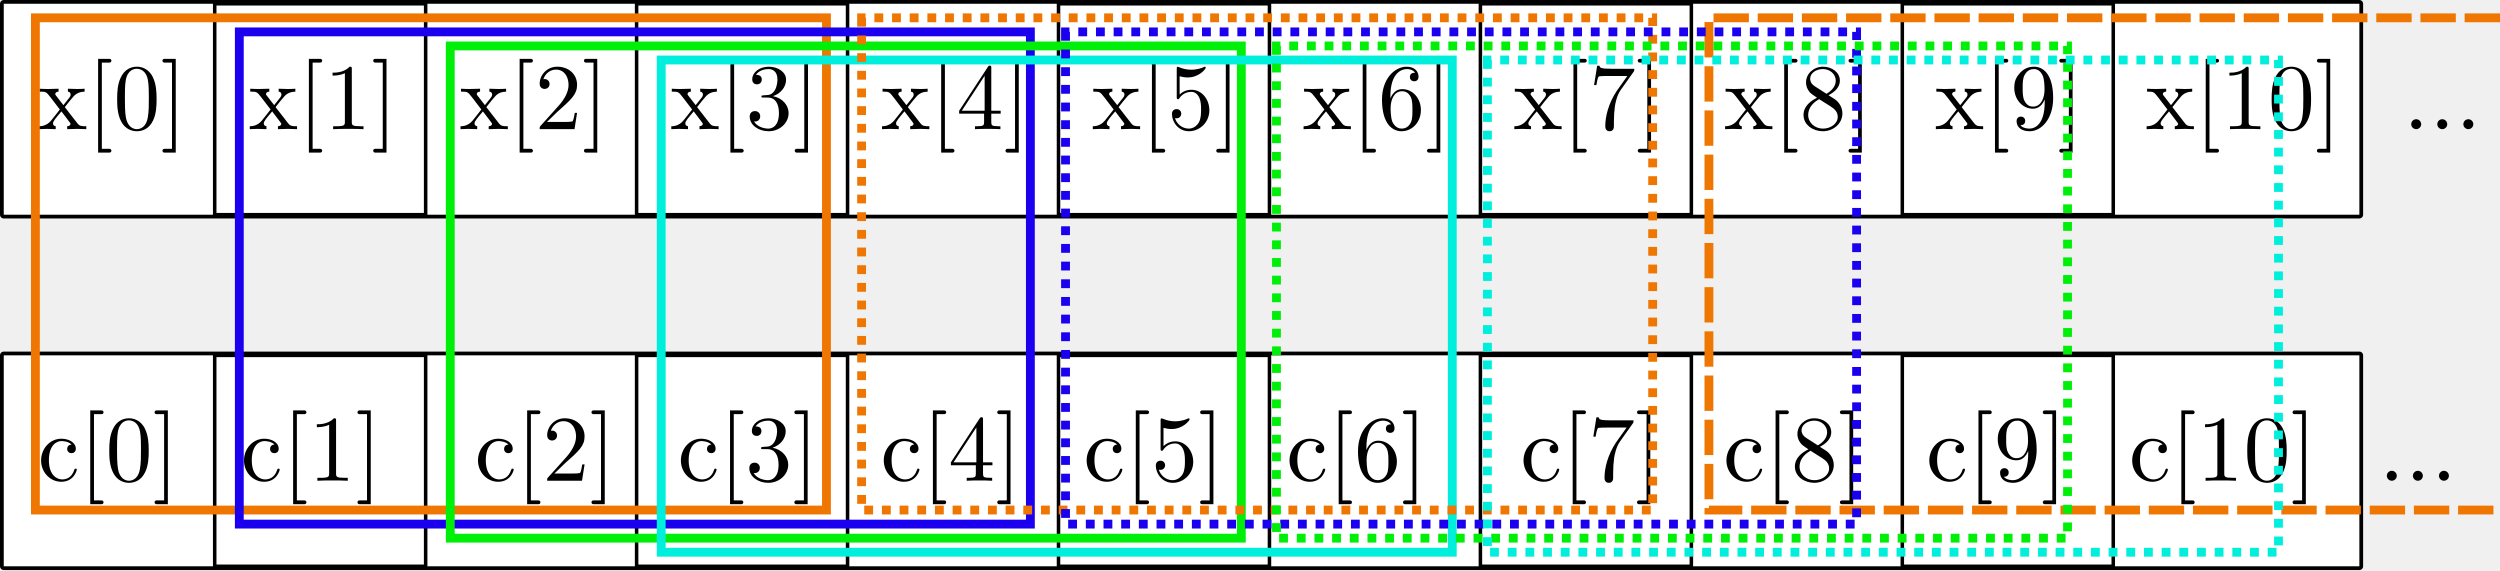
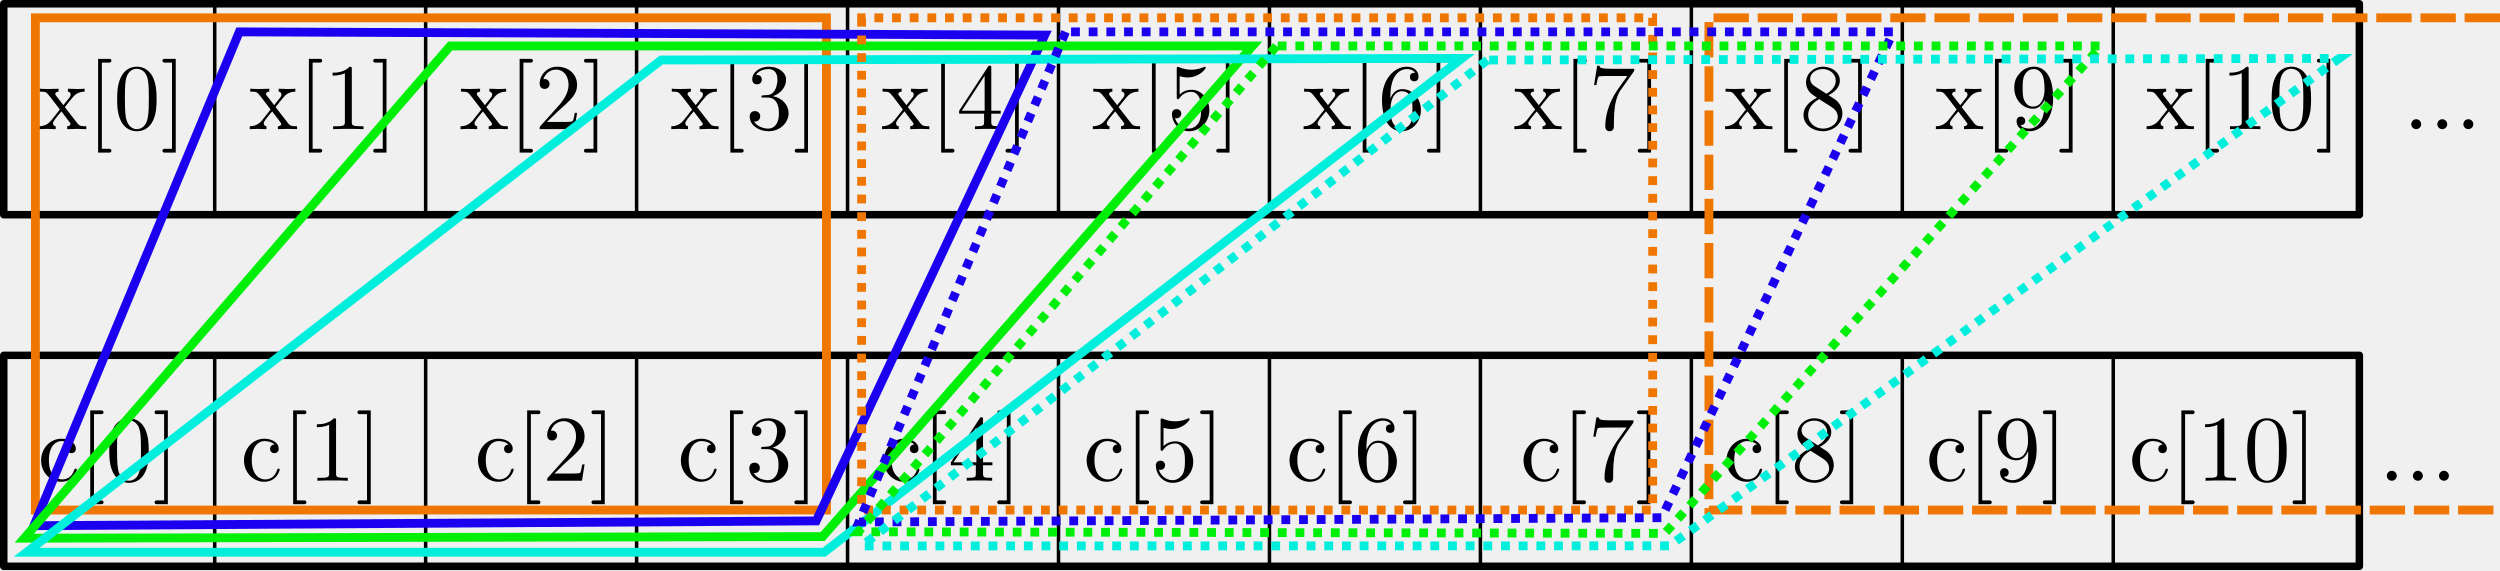
<svg xmlns="http://www.w3.org/2000/svg" width="188.137mm" height="42.898mm" viewBox="0 0 188.137 42.898" version="1.1" id="svg5">
  <defs id="defs2">
    <rect x="80" y="80" width="715.287" height="44.001" id="rect7251" />
    <rect x="80" y="80" width="715.287" height="44.001" id="rect39712" />
    <rect x="80" y="80" width="715.287" height="44.001" id="rect57304" />
    <rect x="80" y="80" width="715.287" height="44.001" id="rect57306" />
    <rect x="80" y="80" width="715.287" height="44.001" id="rect59876" />
    <rect x="80" y="80" width="715.287" height="44.001" id="rect59878" />
    <rect x="80" y="80" width="715.287" height="44.001" id="rect64895" />
    <rect x="80" y="80" width="715.287" height="44.001" id="rect64897" />
  </defs>
  <g id="layer1" transform="translate(-15.59249,-182.28)">
    <path id="rect3661" style="fill:#ffffff;stroke:#000000;stroke-width:0.565;stroke-linejoin:round;stroke-miterlimit:4;stroke-dasharray:none;paint-order:stroke fill markers" d="M 15.875,15.875 H 193.146 V 31.75 H 15.875 Z" />
    <text xml:space="preserve" transform="matrix(0.2645833,0,0,0.2645833,-2.721649,-2.381443)" id="text7249" style="font-size:26.667px;line-height:1.25;font-family:'Latin Modern Math';-inkscape-font-specification:'Latin Modern Math, Normal';white-space:pre;shape-inside:url(#rect7251)">
-       <tspan x="80" y="104.667" id="tspan66078">x[0]  x[1]  x[2]  x[3]  x[4]  x[5]  x[6]  x[7]  x[8]  x[9]  x[10]  ... </tspan>
+       <tspan x="80" y="104.667" id="tspan1035">x[0]  x[1]  x[2]  x[3]  x[4]  x[5]  x[6]  x[7]  x[8]  x[9]  x[10]  ... </tspan>
    </text>
    <path id="rect28584" style="fill:#ffffff;fill-opacity:0;stroke:#000000;stroke-width:0.265;stroke-linejoin:round;paint-order:stroke fill markers" d="M 31.75,15.875 H 47.625 V 31.75 H 31.75 Z" />
    <rect style="fill:#ffffff;fill-opacity:0;stroke:#000000;stroke-width:0.265;stroke-linejoin:round;paint-order:stroke fill markers" id="rect28809" width="15.875" height="15.875" x="63.5" y="15.875" />
    <rect style="fill:#ffffff;fill-opacity:0;stroke:#000000;stroke-width:0.265;stroke-linejoin:round;paint-order:stroke fill markers" id="rect28811" width="15.875" height="15.875" x="95.25" y="15.875" />
    <rect style="fill:#ffffff;fill-opacity:0;stroke:#000000;stroke-width:0.265;stroke-linejoin:round;paint-order:stroke fill markers" id="rect28813" width="15.875" height="15.875" x="127" y="15.875" />
    <rect style="fill:#ffffff;fill-opacity:0;stroke:#000000;stroke-width:0.265;stroke-linejoin:round;paint-order:stroke fill markers" id="rect28815" width="15.875" height="15.875" x="158.75" y="15.875" />
    <path id="path39698" style="fill:#ffffff;stroke:#000000;stroke-width:0.565;stroke-linejoin:round;stroke-miterlimit:4;stroke-dasharray:none;paint-order:stroke fill markers" d="m 15.875,42.333 h 177.271 v 15.875 H 15.875 Z" />
    <text xml:space="preserve" transform="matrix(0.2645833,0,0,0.2645833,-2.721649,24.07689)" id="text39700" style="font-size:26.667px;line-height:1.25;font-family:'Latin Modern Math';-inkscape-font-specification:'Latin Modern Math, Normal';white-space:pre;shape-inside:url(#rect39712)">
-       <tspan x="80" y="104.667" id="tspan66080">c[0]  c[1]   c[2]  c[3]  c[4]  c[5]  c[6]   c[7]  c[8]  c[9]  c[10]  ... </tspan>
+       <tspan x="80" y="104.667" id="tspan1037">c[0]  c[1]   c[2]  c[3]  c[4]  c[5]  c[6]   c[7]  c[8]  c[9]  c[10]  ... </tspan>
    </text>
    <path id="path39702" style="fill:#ffffff;fill-opacity:0;stroke:#000000;stroke-width:0.265;stroke-linejoin:round;paint-order:stroke fill markers" d="m 31.75,42.333 h 15.875 v 15.875 H 31.75 Z" />
    <rect style="fill:#ffffff;fill-opacity:0;stroke:#000000;stroke-width:0.265;stroke-linejoin:round;paint-order:stroke fill markers" id="rect39704" width="15.875" height="15.875" x="63.5" y="42.333" />
    <rect style="fill:#ffffff;fill-opacity:0;stroke:#000000;stroke-width:0.265;stroke-linejoin:round;paint-order:stroke fill markers" id="rect39706" width="15.875" height="15.875" x="95.25" y="42.333" />
    <rect style="fill:#ffffff;fill-opacity:0;stroke:#000000;stroke-width:0.265;stroke-linejoin:round;paint-order:stroke fill markers" id="rect39708" width="15.875" height="15.875" x="127" y="42.333" />
    <rect style="fill:#ffffff;fill-opacity:0;stroke:#000000;stroke-width:0.265;stroke-linejoin:round;paint-order:stroke fill markers" id="rect39710" width="15.875" height="15.875" x="158.75" y="42.333" />
    <path style="fill:none;stroke:#ef7600;stroke-width:0.665;stroke-linecap:butt;stroke-linejoin:miter;stroke-miterlimit:4;stroke-dasharray:none;stroke-opacity:1" d="m 17.198,18.521 v 37.042 l 13.229,10e-7 V 18.521 Z" id="path56714" />
    <path style="fill:none;stroke:#ef7600;stroke-width:0.665;stroke-linecap:butt;stroke-linejoin:miter;stroke-miterlimit:4;stroke-dasharray:none;stroke-opacity:1" d="m 33.073,18.521 v 37.042 l 13.229,10e-7 V 18.521 Z" id="path57139" />
    <path style="fill:none;stroke:#ef7600;stroke-width:0.665;stroke-linecap:butt;stroke-linejoin:miter;stroke-miterlimit:4;stroke-dasharray:none;stroke-opacity:1" d="m 48.948,18.521 v 37.042 l 13.229,10e-7 V 18.521 Z" id="path57141" />
    <path style="fill:none;stroke:#ef7600;stroke-width:0.665;stroke-linecap:butt;stroke-linejoin:miter;stroke-miterlimit:4;stroke-dasharray:none;stroke-opacity:1" d="m 64.823,18.521 v 37.042 l 13.229,10e-7 V 18.521 Z" id="path57143" />
    <path style="fill:none;stroke:#ef7600;stroke-width:0.665;stroke-linecap:butt;stroke-linejoin:miter;stroke-miterlimit:4;stroke-dasharray:none;stroke-opacity:1" d="m 80.698,18.521 v 37.042 l 13.229,10e-7 V 18.521 Z" id="path57174" />
    <path style="fill:none;stroke:#ef7600;stroke-width:0.665;stroke-linecap:butt;stroke-linejoin:miter;stroke-miterlimit:4;stroke-dasharray:none;stroke-opacity:1" d="m 96.573,18.521 v 37.042 l 13.229,10e-7 V 18.521 Z" id="path57206" />
    <path style="fill:none;stroke:#ef7600;stroke-width:0.665;stroke-linecap:butt;stroke-linejoin:miter;stroke-miterlimit:4;stroke-dasharray:none;stroke-opacity:1" d="m 112.448,18.521 v 37.042 l 13.229,10e-7 V 18.521 Z" id="path57208" />
    <path style="fill:none;stroke:#ef7600;stroke-width:0.665;stroke-linecap:butt;stroke-linejoin:miter;stroke-miterlimit:4;stroke-dasharray:none;stroke-opacity:1" d="m 128.323,18.521 v 37.042 l 13.229,10e-7 V 18.521 Z" id="path57210" />
    <path style="fill:none;stroke:#ef7600;stroke-width:0.665;stroke-linecap:butt;stroke-linejoin:miter;stroke-miterlimit:4;stroke-dasharray:none;stroke-opacity:1" d="m 144.198,18.521 v 37.042 l 13.229,10e-7 V 18.521 Z" id="path57212" />
    <path style="fill:none;stroke:#ef7600;stroke-width:0.665;stroke-linecap:butt;stroke-linejoin:miter;stroke-miterlimit:4;stroke-dasharray:none;stroke-opacity:1" d="m 160.073,18.521 v 37.042 l 13.229,10e-7 V 18.521 Z" id="path57214" />
    <path style="fill:none;stroke:#ef7600;stroke-width:0.728;stroke-linecap:butt;stroke-linejoin:miter;stroke-miterlimit:4;stroke-dasharray:none;stroke-opacity:1" d="m 175.948,18.521 v 37.042 l 15.875,10e-7 V 18.521 Z" id="path57216" />
    <path id="path57254" style="fill:#ffffff;stroke:#000000;stroke-width:0.565;stroke-linejoin:round;stroke-miterlimit:4;stroke-dasharray:none;paint-order:stroke fill markers" d="m 15.875,71.438 h 177.271 v 15.875 H 15.875 Z" />
    <text xml:space="preserve" transform="matrix(0.2645833,0,0,0.2645833,-2.721649,53.18106)" id="text57256" style="font-size:26.667px;line-height:1.25;font-family:'Latin Modern Math';-inkscape-font-specification:'Latin Modern Math, Normal';white-space:pre;shape-inside:url(#rect57304)">
-       <tspan x="80" y="104.667" id="tspan66082">x[0]  x[1]  x[2]  x[3]  x[4]  x[5]  x[6]  x[7]  x[8]  x[9]  x[10]  ... </tspan>
+       <tspan x="80" y="104.667" id="tspan1039">x[0]  x[1]  x[2]  x[3]  x[4]  x[5]  x[6]  x[7]  x[8]  x[9]  x[10]  ... </tspan>
    </text>
    <path id="path57258" style="fill:#ffffff;fill-opacity:0;stroke:#000000;stroke-width:0.265;stroke-linejoin:round;paint-order:stroke fill markers" d="m 31.75,71.438 h 15.875 v 15.875 H 31.75 Z" />
    <rect style="fill:#ffffff;fill-opacity:0;stroke:#000000;stroke-width:0.265;stroke-linejoin:round;paint-order:stroke fill markers" id="rect57260" width="15.875" height="15.875" x="63.5" y="71.438" />
    <rect style="fill:#ffffff;fill-opacity:0;stroke:#000000;stroke-width:0.265;stroke-linejoin:round;paint-order:stroke fill markers" id="rect57262" width="15.875" height="15.875" x="95.25" y="71.438" />
    <rect style="fill:#ffffff;fill-opacity:0;stroke:#000000;stroke-width:0.265;stroke-linejoin:round;paint-order:stroke fill markers" id="rect57264" width="15.875" height="15.875" x="127" y="71.438" />
    <rect style="fill:#ffffff;fill-opacity:0;stroke:#000000;stroke-width:0.265;stroke-linejoin:round;paint-order:stroke fill markers" id="rect57266" width="15.875" height="15.875" x="158.75" y="71.438" />
    <path id="path57268" style="fill:#ffffff;stroke:#000000;stroke-width:0.565;stroke-linejoin:round;stroke-miterlimit:4;stroke-dasharray:none;paint-order:stroke fill markers" d="M 15.875,97.896 H 193.146 V 113.771 H 15.875 Z" />
    <text xml:space="preserve" transform="matrix(0.2645833,0,0,0.2645833,-2.721649,79.63939)" id="text57270" style="font-size:26.667px;line-height:1.25;font-family:'Latin Modern Math';-inkscape-font-specification:'Latin Modern Math, Normal';white-space:pre;shape-inside:url(#rect57306)">
-       <tspan x="80" y="104.667" id="tspan66084">c[0]  c[1]   c[2]  c[3]  c[4]  c[5]  c[6]   c[7]  c[8]  c[9]  c[10]  ... </tspan>
+       <tspan x="80" y="104.667" id="tspan1041">c[0]  c[1]   c[2]  c[3]  c[4]  c[5]  c[6]   c[7]  c[8]  c[9]  c[10]  ... </tspan>
    </text>
    <path id="path57272" style="fill:#ffffff;fill-opacity:0;stroke:#000000;stroke-width:0.265;stroke-linejoin:round;paint-order:stroke fill markers" d="M 31.75,97.896 H 47.625 V 113.771 H 31.75 Z" />
    <rect style="fill:#ffffff;fill-opacity:0;stroke:#000000;stroke-width:0.265;stroke-linejoin:round;paint-order:stroke fill markers" id="rect57274" width="15.875" height="15.875" x="63.5" y="97.896" />
    <rect style="fill:#ffffff;fill-opacity:0;stroke:#000000;stroke-width:0.265;stroke-linejoin:round;paint-order:stroke fill markers" id="rect57276" width="15.875" height="15.875" x="95.25" y="97.896" />
    <rect style="fill:#ffffff;fill-opacity:0;stroke:#000000;stroke-width:0.265;stroke-linejoin:round;paint-order:stroke fill markers" id="rect57278" width="15.875" height="15.875" x="127" y="97.896" />
    <rect style="fill:#ffffff;fill-opacity:0;stroke:#000000;stroke-width:0.265;stroke-linejoin:round;paint-order:stroke fill markers" id="rect57280" width="15.875" height="15.875" x="158.75" y="97.896" />
    <path style="fill:none;stroke:#ef7600;stroke-width:0.665;stroke-linecap:butt;stroke-linejoin:miter;stroke-miterlimit:4;stroke-dasharray:none;stroke-opacity:1" d="M 80.698,74.083 V 111.125 H 140.229 V 74.083 Z" id="path57290" />
    <path style="fill:none;stroke:#ef7600;stroke-width:0.665;stroke-linecap:butt;stroke-linejoin:miter;stroke-miterlimit:4;stroke-dasharray:none;stroke-opacity:1" d="m 203.729,74.083 -59.531,10e-7 V 111.125 h 59.531" id="path57298" />
    <path style="fill:none;stroke:#ef7600;stroke-width:0.665;stroke-linecap:butt;stroke-linejoin:miter;stroke-miterlimit:4;stroke-dasharray:none;stroke-opacity:1" d="M 18.256,74.083 V 111.125 H 77.787 V 74.083 Z" id="path58644" />
    <path id="path59842" style="fill:#ffffff;stroke:#000000;stroke-width:0.565;stroke-linejoin:round;stroke-miterlimit:4;stroke-dasharray:none;paint-order:stroke fill markers" d="m 15.875,124.354 h 177.271 v 15.875 H 15.875 Z" />
    <text xml:space="preserve" transform="matrix(0.2645833,0,0,0.2645833,-2.721649,106.0977)" id="text59844" style="font-size:26.667px;line-height:1.25;font-family:'Latin Modern Math';-inkscape-font-specification:'Latin Modern Math, Normal';white-space:pre;shape-inside:url(#rect59876)">
-       <tspan x="80" y="104.667" id="tspan66086">x[0]  x[1]  x[2]  x[3]  x[4]  x[5]  x[6]  x[7]  x[8]  x[9]  x[10]  ... </tspan>
+       <tspan x="80" y="104.667" id="tspan1043">x[0]  x[1]  x[2]  x[3]  x[4]  x[5]  x[6]  x[7]  x[8]  x[9]  x[10]  ... </tspan>
    </text>
    <path id="path59846" style="fill:#ffffff;fill-opacity:0;stroke:#000000;stroke-width:0.265;stroke-linejoin:round;paint-order:stroke fill markers" d="m 31.75,124.354 h 15.875 v 15.875 H 31.75 Z" />
    <rect style="fill:#ffffff;fill-opacity:0;stroke:#000000;stroke-width:0.265;stroke-linejoin:round;paint-order:stroke fill markers" id="rect59848" width="15.875" height="15.875" x="63.5" y="124.354" />
    <rect style="fill:#ffffff;fill-opacity:0;stroke:#000000;stroke-width:0.265;stroke-linejoin:round;paint-order:stroke fill markers" id="rect59850" width="15.875" height="15.875" x="95.25" y="124.354" />
    <rect style="fill:#ffffff;fill-opacity:0;stroke:#000000;stroke-width:0.265;stroke-linejoin:round;paint-order:stroke fill markers" id="rect59852" width="15.875" height="15.875" x="127" y="124.354" />
    <rect style="fill:#ffffff;fill-opacity:0;stroke:#000000;stroke-width:0.265;stroke-linejoin:round;paint-order:stroke fill markers" id="rect59854" width="15.875" height="15.875" x="158.75" y="124.354" />
    <path id="path59856" style="fill:#ffffff;stroke:#000000;stroke-width:0.565;stroke-linejoin:round;stroke-miterlimit:4;stroke-dasharray:none;paint-order:stroke fill markers" d="m 15.875,150.812 h 177.271 v 15.875 H 15.875 Z" />
    <text xml:space="preserve" transform="matrix(0.2645833,0,0,0.2645833,-2.721649,132.5561)" id="text59858" style="font-size:26.667px;line-height:1.25;font-family:'Latin Modern Math';-inkscape-font-specification:'Latin Modern Math, Normal';white-space:pre;shape-inside:url(#rect59878)">
-       <tspan x="80" y="104.667" id="tspan66088">c[0]  c[1]   c[2]  c[3]  c[4]  c[5]  c[6]   c[7]  c[8]  c[9]  c[10]  ... </tspan>
+       <tspan x="80" y="104.667" id="tspan1045">c[0]  c[1]   c[2]  c[3]  c[4]  c[5]  c[6]   c[7]  c[8]  c[9]  c[10]  ... </tspan>
    </text>
    <path id="path59860" style="fill:#ffffff;fill-opacity:0;stroke:#000000;stroke-width:0.265;stroke-linejoin:round;paint-order:stroke fill markers" d="m 31.75,150.812 h 15.875 v 15.875 H 31.75 Z" />
    <rect style="fill:#ffffff;fill-opacity:0;stroke:#000000;stroke-width:0.265;stroke-linejoin:round;paint-order:stroke fill markers" id="rect59862" width="15.875" height="15.875" x="63.5" y="150.812" />
    <rect style="fill:#ffffff;fill-opacity:0;stroke:#000000;stroke-width:0.265;stroke-linejoin:round;paint-order:stroke fill markers" id="rect59864" width="15.875" height="15.875" x="95.25" y="150.812" />
    <rect style="fill:#ffffff;fill-opacity:0;stroke:#000000;stroke-width:0.265;stroke-linejoin:round;paint-order:stroke fill markers" id="rect59866" width="15.875" height="15.875" x="127" y="150.812" />
    <rect style="fill:#ffffff;fill-opacity:0;stroke:#000000;stroke-width:0.265;stroke-linejoin:round;paint-order:stroke fill markers" id="rect59868" width="15.875" height="15.875" x="158.75" y="150.812" />
    <path style="fill:none;stroke:#ef7600;stroke-width:0.665;stroke-linecap:butt;stroke-linejoin:miter;stroke-miterlimit:4;stroke-dasharray:none;stroke-opacity:1" d="m 203.729,127 h -59.531 v 37.042 l 13.229,1e-5 v -26.458 h 46.302" id="path59872" />
    <path style="fill:none;stroke:#ef7600;stroke-width:0.665;stroke-linecap:butt;stroke-linejoin:miter;stroke-miterlimit:4;stroke-dasharray:none;stroke-opacity:1" d="m 17.198,125.677 v 39.688 h 11.906 v -29.104 h 48.948 v -10.583 z" id="path59874" />
    <path style="fill:none;stroke:#1b00ef;stroke-width:0.665;stroke-linecap:butt;stroke-linejoin:miter;stroke-miterlimit:4;stroke-dasharray:none;stroke-opacity:1" d="m 33.073,127 v 38.365 h 11.906 V 137.583 H 93.927 V 127 Z" id="path61575" />
    <path style="fill:none;stroke:#00ef09;stroke-width:0.665;stroke-linecap:butt;stroke-linejoin:miter;stroke-miterlimit:4;stroke-dasharray:none;stroke-opacity:1" d="m 50.006,128.323 v 37.042 h 12.171 v -26.458 l 47.36,0.259 v -10.842 z" id="path61577" />
    <path style="fill:none;stroke:#00efdd;stroke-width:0.665;stroke-linecap:butt;stroke-linejoin:miter;stroke-miterlimit:4;stroke-dasharray:none;stroke-opacity:1" d="m 64.823,129.646 v 35.719 h 12.03 l -0.124,-25.135 h 48.948 v -10.583 z" id="path61579" />
    <path style="fill:none;stroke:#ef7600;stroke-width:0.665;stroke-linecap:butt;stroke-linejoin:miter;stroke-miterlimit:4;stroke-dasharray:none;stroke-opacity:1" d="M 80.433,125.412 V 165.1 h 11.906 V 135.996 H 141.287 V 125.412 Z" id="path64677" />
    <path style="fill:none;stroke:#1b00ef;stroke-width:0.665;stroke-linecap:butt;stroke-linejoin:miter;stroke-miterlimit:4;stroke-dasharray:none;stroke-opacity:1" d="M 96.308,126.735 V 165.1 h 11.906 v -27.781 h 48.948 v -10.583 z" id="path64679" />
    <path style="fill:none;stroke:#00ef09;stroke-width:0.665;stroke-linecap:butt;stroke-linejoin:miter;stroke-miterlimit:4;stroke-dasharray:none;stroke-opacity:1" d="M 113.242,128.058 V 165.1 h 12.171 v -26.458 l 47.36,0.259 v -10.842 z" id="path64681" />
    <path style="fill:none;stroke:#00efdd;stroke-width:0.665;stroke-linecap:butt;stroke-linejoin:miter;stroke-miterlimit:4;stroke-dasharray:none;stroke-opacity:1" d="M 128.058,129.381 V 165.1 h 12.03 l -0.124,-25.135 h 48.948 v -10.583 z" id="path64683" />
-     <path id="path64861" style="fill:#ffffff;stroke:#000000;stroke-width:0.565;stroke-linejoin:round;stroke-miterlimit:4;stroke-dasharray:none;paint-order:stroke fill markers" d="M 15.875,182.563 H 193.146 v 15.875 H 15.875 Z" />
+     <path id="path64861" style="fill:none;stroke:#000000;stroke-width:0.565;stroke-linejoin:round;stroke-miterlimit:4;stroke-dasharray:none;paint-order:stroke fill markers" d="M 15.875,182.563 H 193.146 v 15.875 H 15.875 Z" />
    <text xml:space="preserve" transform="matrix(0.2645833,0,0,0.2645833,-2.721655,164.3061)" id="text64863" style="font-size:26.667px;line-height:1.25;font-family:'Latin Modern Math';-inkscape-font-specification:'Latin Modern Math, Normal';white-space:pre;shape-inside:url(#rect64895)">
-       <tspan x="80" y="104.667" id="tspan66090">x[0]  x[1]  x[2]  x[3]  x[4]  x[5]  x[6]  x[7]  x[8]  x[9]  x[10]  ... </tspan>
+       <tspan x="80" y="104.667" id="tspan1047">x[0]  x[1]  x[2]  x[3]  x[4]  x[5]  x[6]  x[7]  x[8]  x[9]  x[10]  ... </tspan>
    </text>
-     <path id="path64865" style="fill:#ffffff;fill-opacity:0;stroke:#000000;stroke-width:0.265;stroke-linejoin:round;paint-order:stroke fill markers" d="m 31.75,182.563 h 15.875 v 15.875 h -15.875 z" />
-     <rect style="fill:#ffffff;fill-opacity:0;stroke:#000000;stroke-width:0.265;stroke-linejoin:round;paint-order:stroke fill markers" id="rect64867" width="15.875" height="15.875" x="63.5" y="182.562" />
-     <rect style="fill:#ffffff;fill-opacity:0;stroke:#000000;stroke-width:0.265;stroke-linejoin:round;paint-order:stroke fill markers" id="rect64869" width="15.875" height="15.875" x="95.25" y="182.562" />
-     <rect style="fill:#ffffff;fill-opacity:0;stroke:#000000;stroke-width:0.265;stroke-linejoin:round;paint-order:stroke fill markers" id="rect64871" width="15.875" height="15.875" x="127" y="182.562" />
-     <rect style="fill:#ffffff;fill-opacity:0;stroke:#000000;stroke-width:0.265;stroke-linejoin:round;paint-order:stroke fill markers" id="rect64873" width="15.875" height="15.875" x="158.75" y="182.562" />
-     <path id="path64875" style="fill:#ffffff;stroke:#000000;stroke-width:0.565;stroke-linejoin:round;stroke-miterlimit:4;stroke-dasharray:none;paint-order:stroke fill markers" d="M 15.875,209.021 H 193.146 v 15.875 H 15.875 Z" />
+     <path id="path64865" style="fill:none;fill-opacity:0;stroke:#000000;stroke-width:0.265;stroke-linejoin:round;paint-order:stroke fill markers" d="m 31.75,182.563 h 15.875 v 15.875 h -15.875 z" />
+     <rect style="fill:none;fill-opacity:0;stroke:#000000;stroke-width:0.265;stroke-linejoin:round;paint-order:stroke fill markers" id="rect64867" width="15.875" height="15.875" x="63.5" y="182.562" />
+     <rect style="fill:none;fill-opacity:0;stroke:#000000;stroke-width:0.265;stroke-linejoin:round;paint-order:stroke fill markers" id="rect64869" width="15.875" height="15.875" x="95.25" y="182.562" />
+     <rect style="fill:none;fill-opacity:0;stroke:#000000;stroke-width:0.265;stroke-linejoin:round;paint-order:stroke fill markers" id="rect64871" width="15.875" height="15.875" x="127" y="182.562" />
+     <rect style="fill:none;fill-opacity:0;stroke:#000000;stroke-width:0.265;stroke-linejoin:round;paint-order:stroke fill markers" id="rect64873" width="15.875" height="15.875" x="158.75" y="182.562" />
+     <path id="path64875" style="fill:none;stroke:#000000;stroke-width:0.565;stroke-linejoin:round;stroke-miterlimit:4;stroke-dasharray:none;paint-order:stroke fill markers" d="M 15.875,209.021 H 193.146 v 15.875 H 15.875 Z" />
    <text xml:space="preserve" transform="matrix(0.2645833,0,0,0.2645833,-2.721655,190.7644)" id="text64877" style="font-size:26.667px;line-height:1.25;font-family:'Latin Modern Math';-inkscape-font-specification:'Latin Modern Math, Normal';white-space:pre;shape-inside:url(#rect64897)">
-       <tspan x="80" y="104.667" id="tspan66092">c[0]  c[1]   c[2]  c[3]  c[4]  c[5]  c[6]   c[7]  c[8]  c[9]  c[10]  ... </tspan>
+       <tspan x="80" y="104.667" id="tspan1049">c[0]  c[1]   c[2]  c[3]  c[4]  c[5]  c[6]   c[7]  c[8]  c[9]  c[10]  ... </tspan>
    </text>
-     <path id="path64879" style="fill:#ffffff;fill-opacity:0;stroke:#000000;stroke-width:0.265;stroke-linejoin:round;paint-order:stroke fill markers" d="m 31.75,209.021 h 15.875 v 15.875 h -15.875 z" />
-     <rect style="fill:#ffffff;fill-opacity:0;stroke:#000000;stroke-width:0.265;stroke-linejoin:round;paint-order:stroke fill markers" id="rect64881" width="15.875" height="15.875" x="63.5" y="209.021" />
-     <rect style="fill:#ffffff;fill-opacity:0;stroke:#000000;stroke-width:0.265;stroke-linejoin:round;paint-order:stroke fill markers" id="rect64883" width="15.875" height="15.875" x="95.25" y="209.021" />
-     <rect style="fill:#ffffff;fill-opacity:0;stroke:#000000;stroke-width:0.265;stroke-linejoin:round;paint-order:stroke fill markers" id="rect64885" width="15.875" height="15.875" x="127" y="209.021" />
-     <rect style="fill:#ffffff;fill-opacity:0;stroke:#000000;stroke-width:0.265;stroke-linejoin:round;paint-order:stroke fill markers" id="rect64887" width="15.875" height="15.875" x="158.75" y="209.021" />
+     <path id="path64879" style="fill:none;fill-opacity:0;stroke:#000000;stroke-width:0.265;stroke-linejoin:round;paint-order:stroke fill markers" d="m 31.75,209.021 h 15.875 v 15.875 h -15.875 z" />
+     <rect style="fill:none;fill-opacity:0;stroke:#000000;stroke-width:0.265;stroke-linejoin:round;paint-order:stroke fill markers" id="rect64881" width="15.875" height="15.875" x="63.5" y="209.021" />
+     <rect style="fill:none;fill-opacity:0;stroke:#000000;stroke-width:0.265;stroke-linejoin:round;paint-order:stroke fill markers" id="rect64883" width="15.875" height="15.875" x="95.25" y="209.021" />
+     <rect style="fill:none;fill-opacity:0;stroke:#000000;stroke-width:0.265;stroke-linejoin:round;paint-order:stroke fill markers" id="rect64885" width="15.875" height="15.875" x="127" y="209.021" />
+     <rect style="fill:none;fill-opacity:0;stroke:#000000;stroke-width:0.265;stroke-linejoin:round;paint-order:stroke fill markers" id="rect64887" width="15.875" height="15.875" x="158.75" y="209.021" />
    <path style="fill:none;stroke:#ef7600;stroke-width:0.665;stroke-linecap:butt;stroke-linejoin:miter;stroke-miterlimit:4;stroke-dasharray:2.66, 0.665;stroke-dashoffset:0;stroke-opacity:1" d="m 203.729,183.621 h -59.531 v 37.042 h 59.531" id="path64891" />
    <path style="fill:none;stroke:#ef7600;stroke-width:0.665;stroke-linecap:butt;stroke-linejoin:miter;stroke-miterlimit:4;stroke-dasharray:none;stroke-opacity:1" d="m 18.256,183.621 v 37.042 h 59.531 v -37.042 z" id="path64893" />
-     <path style="fill:none;stroke:#1b00ef;stroke-width:0.665;stroke-linecap:butt;stroke-linejoin:miter;stroke-miterlimit:4;stroke-dasharray:none;stroke-opacity:1" d="m 33.602,184.679 v 37.042 h 59.531 v -37.042 z" id="path65010" />
-     <path style="fill:none;stroke:#00ef09;stroke-width:0.665;stroke-linecap:butt;stroke-linejoin:miter;stroke-miterlimit:4;stroke-dasharray:none;stroke-opacity:1" d="m 49.477,185.738 v 37.042 h 59.531 v -37.042 z" id="path65012" />
-     <path style="fill:none;stroke:#00efdd;stroke-width:0.665;stroke-linecap:butt;stroke-linejoin:miter;stroke-miterlimit:4;stroke-dasharray:none;stroke-opacity:1" d="m 65.352,186.796 v 37.042 h 59.531 v -37.042 z" id="path65014" />
+     <path style="fill:none;stroke:#1b00ef;stroke-width:0.665;stroke-linecap:butt;stroke-linejoin:miter;stroke-miterlimit:4;stroke-dasharray:none;stroke-opacity:1" d="m 33.602,184.679 -15.456,37.162 58.87,-0.361 17.2,-36.561 z" id="path65010" />
+     <path style="fill:none;stroke:#00ef09;stroke-width:0.665;stroke-linecap:butt;stroke-linejoin:miter;stroke-miterlimit:4;stroke-dasharray:none;stroke-opacity:1" d="m 49.477,185.738 -32.055,37.042 60.073,-0.12 32.356,-36.921 z" id="path65012" />
+     <path style="fill:none;stroke:#00efdd;stroke-width:0.665;stroke-linecap:butt;stroke-linejoin:miter;stroke-miterlimit:4;stroke-dasharray:none;stroke-opacity:1" d="m 65.352,186.796 -47.752,37.042 h 60.012 l 47.992,-37.162 -16.87,0.034 z" id="path65014" />
    <path style="fill:none;stroke:#ef7600;stroke-width:0.665;stroke-linecap:butt;stroke-linejoin:miter;stroke-miterlimit:4;stroke-dasharray:0.665, 0.665;stroke-dashoffset:0;stroke-opacity:1" d="m 80.433,183.621 v 37.042 h 59.531 v -37.042 z" id="path65150" />
-     <path style="fill:none;stroke:#1b00ef;stroke-width:0.665;stroke-linecap:butt;stroke-linejoin:miter;stroke-miterlimit:4;stroke-dasharray:0.665, 0.665;stroke-dashoffset:0;stroke-opacity:1" d="m 95.779,184.679 v 37.042 h 59.531 v -37.042 z" id="path65152" />
-     <path style="fill:none;stroke:#00ef09;stroke-width:0.665;stroke-linecap:butt;stroke-linejoin:miter;stroke-miterlimit:4;stroke-dasharray:0.665, 0.665;stroke-dashoffset:0;stroke-opacity:1" d="m 111.654,185.738 v 37.042 h 59.531 v -37.042 z" id="path65154" />
-     <path style="fill:none;stroke:#00efdd;stroke-width:0.665;stroke-linecap:butt;stroke-linejoin:miter;stroke-miterlimit:4;stroke-dasharray:0.665, 0.665;stroke-dashoffset:0;stroke-opacity:1" d="m 127.529,186.796 v 37.042 h 59.531 v -37.042 z" id="path65156" />
+     <path style="fill:none;stroke:#1b00ef;stroke-width:0.665;stroke-linecap:butt;stroke-linejoin:miter;stroke-miterlimit:4;stroke-dasharray:0.665, 0.665;stroke-dashoffset:0;stroke-opacity:1" d="m 95.779,184.679 -15.547,36.886 60.404,-0.326 17.441,-36.561 z" id="path65152" />
+     <path style="fill:none;stroke:#00ef09;stroke-width:0.665;stroke-linecap:butt;stroke-linejoin:miter;stroke-miterlimit:4;stroke-dasharray:0.665, 0.665;stroke-dashoffset:0;stroke-opacity:1" d="m 111.654,185.738 -31.463,36.561 60.683,0.12 32.837,-36.681 z" id="path65154" />
+     <path style="fill:none;stroke:#00efdd;stroke-width:0.665;stroke-linecap:butt;stroke-linejoin:miter;stroke-miterlimit:4;stroke-dasharray:0.665, 0.665;stroke-dashoffset:0;stroke-opacity:1" d="m 127.529,186.796 -47.087,36.568 60.791,-0.007 50.398,-36.681 z" id="path65156" />
  </g>
</svg>
